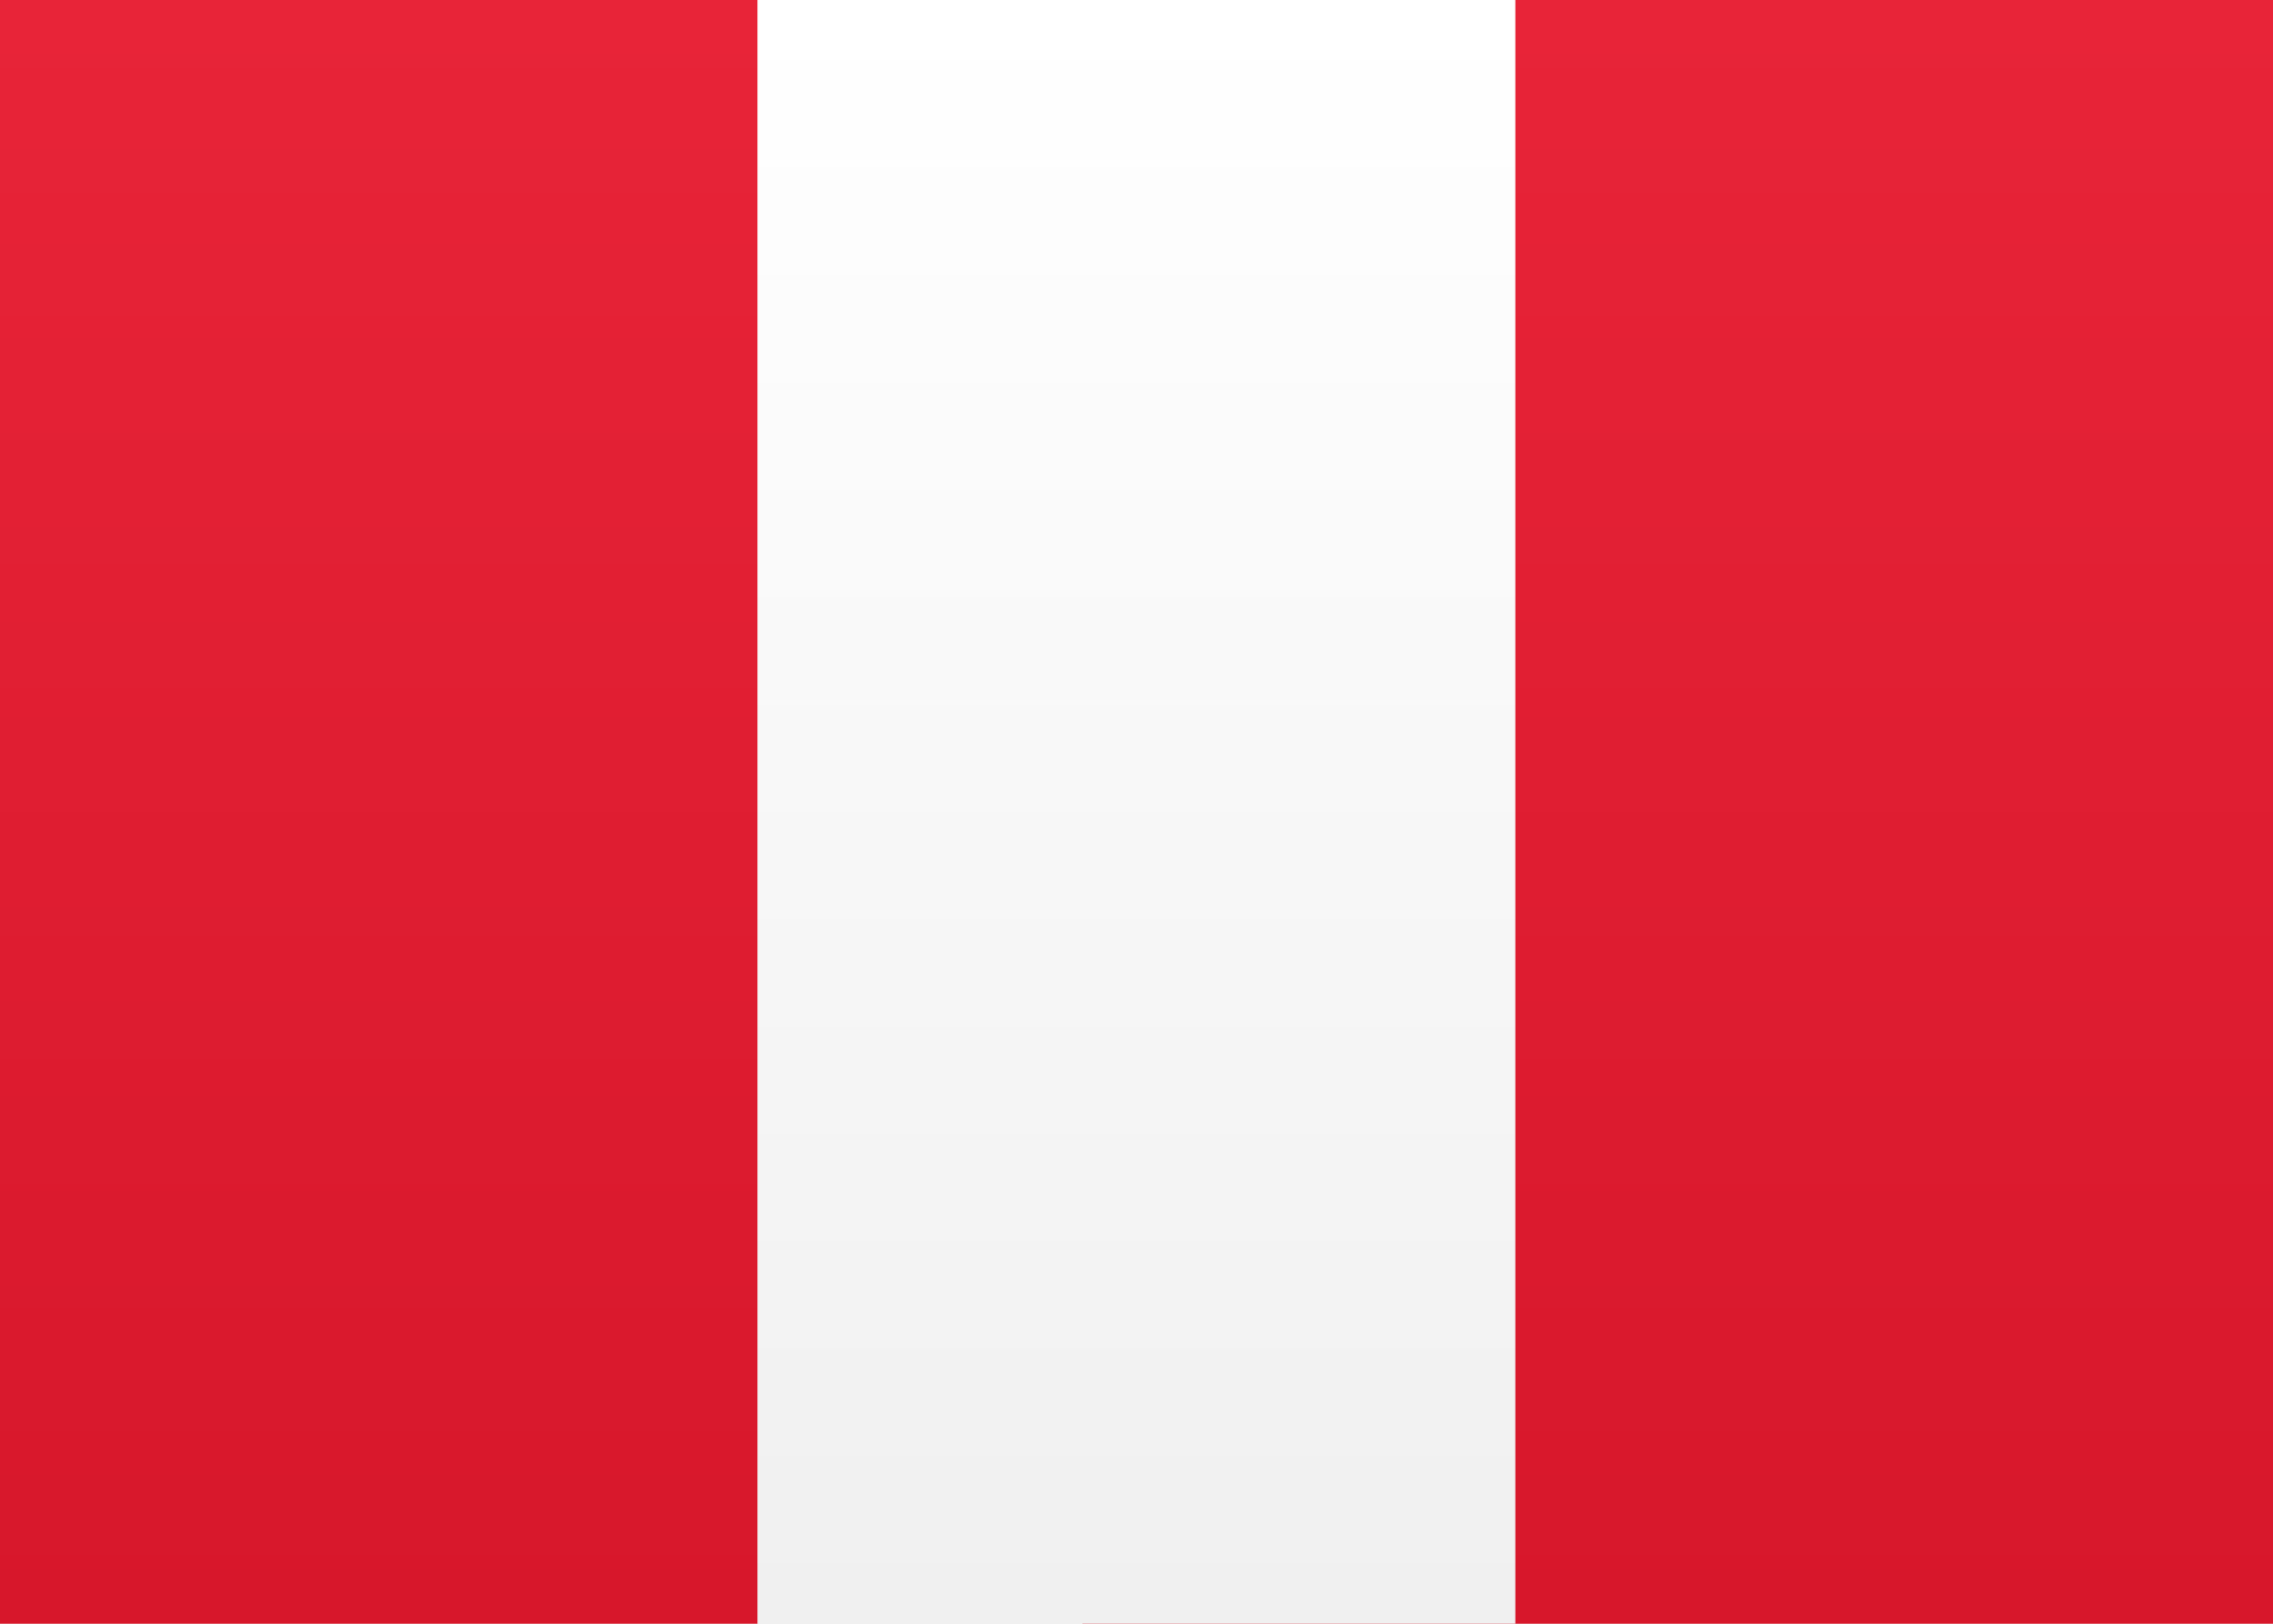
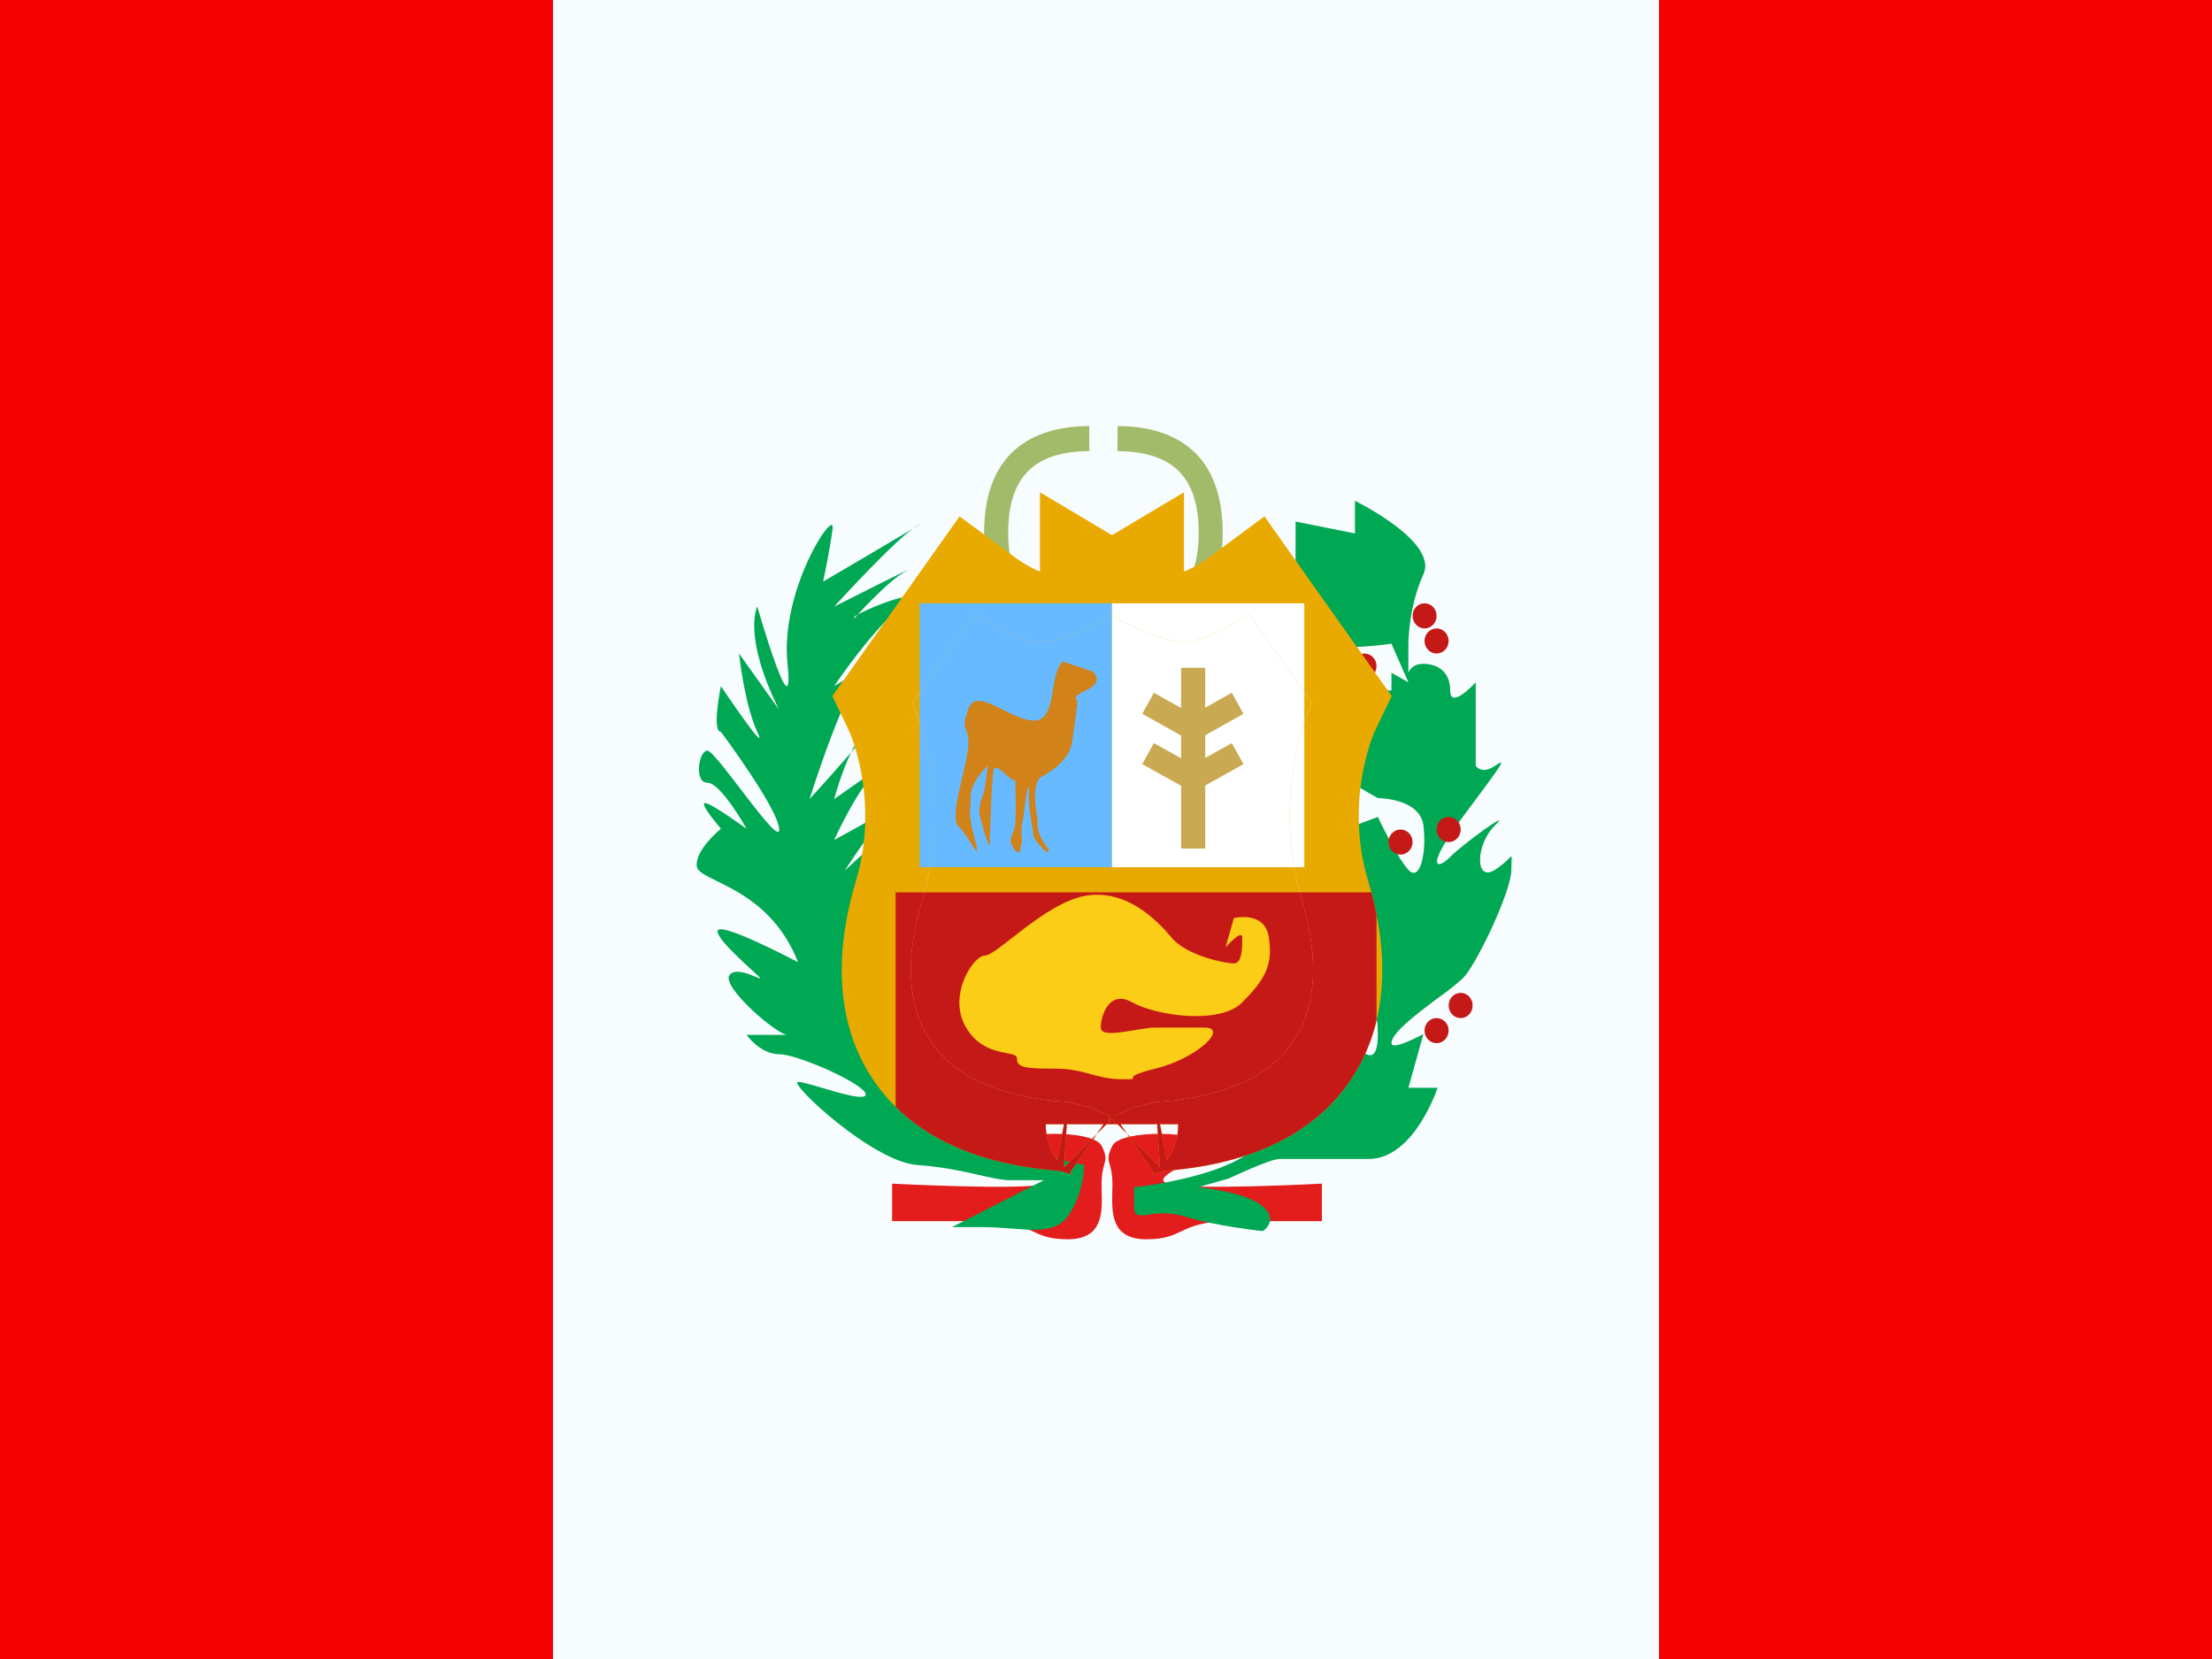
- <svg xmlns="http://www.w3.org/2000/svg" width="21px" height="15px" viewBox="0 0 21 15" version="1.1">
-   <defs>
-     <linearGradient x1="50%" y1="0%" x2="50%" y2="100%" id="linearGradient-1">
-       <stop stop-color="#FFFFFF" offset="0%" />
-       <stop stop-color="#F0F0F0" offset="100%" />
-     </linearGradient>
-     <linearGradient x1="50%" y1="0%" x2="50%" y2="100%" id="linearGradient-2">
-       <stop stop-color="#E82438" offset="0%" />
-       <stop stop-color="#D7172B" offset="100%" />
-     </linearGradient>
-   </defs>
-   <g id="Symbols" stroke="none" stroke-width="1" fill="none" fill-rule="evenodd">
-     <g id="PE">
-       <rect id="FlagBackground" fill="url(#linearGradient-1)" x="0" y="0" width="21" height="15" />
-       <rect id="Mask" fill="url(#linearGradient-2)" x="10" y="0" width="11" height="15" />
-       <rect id="Rectangle-2" fill="url(#linearGradient-2)" x="0" y="0" width="7" height="15" />
-       <rect id="Rectangle-2-Copy" fill="url(#linearGradient-1)" x="7" y="0" width="7" height="15" />
+ <svg xmlns="http://www.w3.org/2000/svg" width="20" height="15" viewBox="0 0 20 15" fill="none">
+   <mask id="mask0_964_6931" style="mask-type:alpha" maskUnits="userSpaceOnUse" x="0" y="0" width="20" height="15">
+     <rect width="20" height="15" fill="white" />
+   </mask>
+   <g mask="url(#mask0_964_6931)">
+     <path fill-rule="evenodd" clip-rule="evenodd" d="M5 0H15.625V15H5V0Z" fill="#F7FCFF" />
+     <path fill-rule="evenodd" clip-rule="evenodd" d="M15 0H20V15H15V0Z" fill="#F50101" />
+     <path fill-rule="evenodd" clip-rule="evenodd" d="M0 0H5V15H0V0Z" fill="#F50101" />
+     <path d="M9.838 5.466L9.859 5.692C9.235 5.755 8.898 5.45 8.898 4.817C8.898 4.189 9.228 3.856 9.848 3.852L9.849 4.079C9.347 4.082 9.116 4.316 9.116 4.817C9.116 5.313 9.34 5.516 9.838 5.466Z" fill="#A2BB6A" />
+     <path d="M10.115 5.466L10.094 5.692C10.718 5.755 11.055 5.45 11.055 4.817C11.055 4.189 10.725 3.856 10.105 3.852L10.104 4.079C10.606 4.082 10.838 4.316 10.838 4.817C10.838 5.313 10.613 5.516 10.115 5.466Z" fill="#A2BB6A" />
+     <path fill-rule="evenodd" clip-rule="evenodd" d="M9.462 10.702C9.283 10.766 8.066 10.702 8.066 10.702V11.041H8.873C9.142 11.041 9.244 11.089 9.337 11.133C9.416 11.17 9.489 11.205 9.653 11.205C9.972 11.205 9.966 10.968 9.961 10.77C9.961 10.747 9.96 10.724 9.96 10.702C9.96 10.618 9.973 10.571 9.983 10.535C9.998 10.482 10.007 10.451 9.96 10.359C9.881 10.206 9.13 10.226 9.13 10.359C9.13 10.422 9.244 10.488 9.345 10.546C9.459 10.611 9.557 10.668 9.462 10.702ZM10.556 10.702C10.735 10.766 11.952 10.702 11.952 10.702V11.041H11.145C10.876 11.041 10.774 11.089 10.681 11.133C10.602 11.17 10.529 11.205 10.365 11.205C10.046 11.205 10.052 10.968 10.057 10.77C10.057 10.747 10.058 10.724 10.058 10.702C10.058 10.618 10.045 10.571 10.035 10.535C10.02 10.482 10.011 10.451 10.058 10.359C10.137 10.206 10.888 10.226 10.888 10.359C10.888 10.422 10.774 10.488 10.673 10.546C10.559 10.611 10.461 10.668 10.556 10.702Z" fill="#E31D1C" />
+     <path fill-rule="evenodd" clip-rule="evenodd" d="M10.254 10.734C10.254 10.734 11.204 10.64 11.418 10.297C11.633 9.955 11.991 9.371 12.117 9.229C12.242 9.088 12.251 9.431 12.251 9.431C12.251 9.431 12.458 9.726 12.458 9.349C12.458 8.973 12.31 9.236 12.117 8.67C11.923 8.104 11.814 7.548 11.868 7.464C11.923 7.38 12.052 7.548 12.052 7.464C12.052 7.38 12.052 7.216 12.052 7.216L12.251 7.464L12.458 7.386C12.458 7.386 12.629 7.751 12.734 7.865C12.839 7.978 12.901 7.713 12.87 7.464C12.839 7.216 12.458 7.216 12.458 7.216C12.458 7.216 11.97 6.953 11.97 6.843C11.97 6.733 12.181 6.765 12.181 6.765L12.117 6.424C12.117 6.424 12.291 6.632 12.374 6.528C12.458 6.424 12.251 6.243 12.251 6.243H12.581V6.083L12.734 6.169L12.581 5.82C12.581 5.82 12.133 5.887 12.052 5.82C11.97 5.752 11.714 5.489 11.714 5.489V5.365H11.566L11.714 5.114V4.716L12.251 4.823V4.528C12.251 4.528 13.006 4.896 12.87 5.193C12.734 5.489 12.734 5.82 12.734 5.82V6.083C12.734 6.083 12.757 6.002 12.87 6.002C12.983 6.002 13.112 6.061 13.112 6.243C13.112 6.424 13.343 6.169 13.343 6.169V6.925C13.343 6.925 13.397 7.006 13.516 6.925C13.634 6.843 13.582 6.907 13.226 7.386C12.87 7.865 12.998 7.866 13.112 7.748C13.226 7.631 13.689 7.297 13.516 7.464C13.343 7.631 13.332 7.981 13.516 7.865C13.7 7.748 13.665 7.666 13.665 7.865C13.665 8.063 13.34 8.739 13.226 8.845C13.112 8.951 13.006 9.016 12.87 9.123C12.734 9.229 12.581 9.355 12.581 9.431C12.581 9.508 12.87 9.349 12.87 9.349L12.734 9.835H12.998C12.998 9.835 12.788 10.479 12.374 10.479C11.961 10.479 11.649 10.479 11.566 10.479C11.483 10.479 11.108 10.656 11.108 10.656L10.833 10.734C10.833 10.734 11.271 10.776 11.418 10.908C11.566 11.039 11.418 11.131 11.418 11.131C11.418 11.131 11.013 11.09 10.711 10.999C10.408 10.908 10.254 11.081 10.254 10.908C10.254 10.734 10.254 10.734 10.254 10.734Z" fill="#00A854" />
+     <path fill-rule="evenodd" clip-rule="evenodd" d="M12.989 5.568C12.989 5.631 12.941 5.682 12.88 5.682C12.82 5.682 12.772 5.631 12.772 5.568C12.772 5.505 12.82 5.455 12.88 5.455C12.941 5.455 12.989 5.505 12.989 5.568ZM12.446 6.023C12.446 6.085 12.397 6.136 12.337 6.136C12.277 6.136 12.228 6.085 12.228 6.023C12.228 5.96 12.277 5.909 12.337 5.909C12.397 5.909 12.446 5.96 12.446 6.023ZM12.989 5.909C13.049 5.909 13.098 5.858 13.098 5.795C13.098 5.733 13.049 5.682 12.989 5.682C12.929 5.682 12.88 5.733 12.88 5.795C12.88 5.858 12.929 5.909 12.989 5.909ZM12.772 7.614C12.772 7.676 12.723 7.727 12.663 7.727C12.603 7.727 12.554 7.676 12.554 7.614C12.554 7.551 12.603 7.5 12.663 7.5C12.723 7.5 12.772 7.551 12.772 7.614ZM12.228 9.091C12.288 9.091 12.337 9.04 12.337 8.977C12.337 8.915 12.288 8.864 12.228 8.864C12.168 8.864 12.12 8.915 12.12 8.977C12.12 9.04 12.168 9.091 12.228 9.091ZM13.098 9.318C13.098 9.381 13.049 9.432 12.989 9.432C12.929 9.432 12.88 9.381 12.88 9.318C12.88 9.255 12.929 9.205 12.989 9.205C13.049 9.205 13.098 9.255 13.098 9.318ZM13.207 9.205C13.267 9.205 13.315 9.154 13.315 9.091C13.315 9.028 13.267 8.977 13.207 8.977C13.146 8.977 13.098 9.028 13.098 9.091C13.098 9.154 13.146 9.205 13.207 9.205ZM13.207 7.5C13.207 7.563 13.158 7.614 13.098 7.614C13.038 7.614 12.989 7.563 12.989 7.5C12.989 7.437 13.038 7.386 13.098 7.386C13.158 7.386 13.207 7.437 13.207 7.5Z" fill="#C51918" />
+     <path fill-rule="evenodd" clip-rule="evenodd" d="M9.803 10.534C9.803 10.534 8.076 10.193 7.982 9.532C7.887 8.871 7.889 8.168 7.889 8.168L7.728 8.598C7.728 8.598 7.72 8.012 8.049 7.595C8.377 7.178 7.638 7.872 7.638 7.872C7.638 7.872 8.012 7.281 8.168 7.225C8.324 7.169 7.542 7.595 7.542 7.595C7.542 7.595 7.766 7.1 7.94 6.96C8.114 6.82 7.542 7.225 7.542 7.225C7.542 7.225 7.672 6.734 7.827 6.617C7.981 6.5 7.32 7.225 7.32 7.225C7.32 7.225 7.669 6.103 7.866 5.998C8.062 5.894 7.542 6.204 7.542 6.204C7.542 6.204 7.861 5.724 8.146 5.485C8.431 5.247 7.63 5.587 7.728 5.587C7.728 5.587 8.018 5.26 8.184 5.168C8.351 5.076 7.542 5.485 7.542 5.485C7.542 5.485 8.123 4.845 8.297 4.751C8.47 4.656 7.442 5.259 7.442 5.259C7.442 5.259 7.503 4.98 7.528 4.78C7.554 4.581 7.052 5.327 7.12 5.998C7.189 6.669 6.847 5.485 6.847 5.485C6.847 5.485 6.71 5.742 7.043 6.415L6.682 5.909C6.682 5.909 6.731 6.369 6.847 6.617C6.963 6.865 6.518 6.204 6.518 6.204C6.518 6.204 6.433 6.617 6.518 6.617C6.518 6.617 7.026 7.296 7.045 7.493C7.064 7.691 6.474 6.787 6.396 6.787C6.317 6.787 6.273 7.077 6.396 7.077C6.518 7.077 6.75 7.493 6.75 7.493C6.75 7.493 6.449 7.275 6.384 7.262C6.319 7.25 6.435 7.392 6.518 7.493C6.518 7.493 6.282 7.686 6.3 7.832C6.318 7.977 6.943 8.008 7.216 8.7C7.216 8.7 6.652 8.402 6.518 8.402C6.384 8.402 6.734 8.713 6.847 8.816C6.96 8.919 6.673 8.713 6.596 8.816C6.518 8.919 7.025 9.357 7.12 9.357C7.216 9.357 6.75 9.357 6.75 9.357C6.75 9.357 6.874 9.532 7.045 9.532C7.216 9.532 7.827 9.806 7.827 9.895C7.827 9.984 7.311 9.782 7.216 9.782C7.12 9.782 7.888 10.507 8.297 10.534C8.705 10.562 8.962 10.671 9.138 10.671C9.314 10.671 9.438 10.671 9.438 10.671L8.607 11.095C8.607 11.095 8.523 11.095 8.883 11.095C9.244 11.095 9.52 11.195 9.662 10.988C9.803 10.781 9.803 10.534 9.803 10.534Z" fill="#00A854" />
+     <mask id="path-11-outside-1_964_6931" maskUnits="userSpaceOnUse" x="7.236" y="3.551" width="6" height="8" fill="black">
+       <rect fill="white" x="7.236" y="3.551" width="6" height="8" />
+       <path fill-rule="evenodd" clip-rule="evenodd" d="M10.054 5.566C10.071 5.556 10.08 5.551 10.08 5.551V5.58C10.2 5.647 10.504 5.802 10.7 5.802C10.951 5.802 11.291 5.551 11.291 5.551L11.861 6.355C11.861 6.355 11.477 7.159 11.771 8.141C12.064 9.124 11.755 9.881 10.45 9.965C10.45 9.965 10.193 10.014 10.08 10.092V10.164C10.08 10.146 10.071 10.129 10.054 10.113C10.038 10.129 10.028 10.146 10.028 10.164V10.092C9.916 10.014 9.658 9.965 9.658 9.965C8.353 9.881 8.044 9.124 8.338 8.141C8.631 7.159 8.248 6.355 8.248 6.355L8.817 5.551C8.817 5.551 9.158 5.802 9.408 5.802C9.605 5.802 9.908 5.647 10.028 5.58V5.551C10.028 5.551 10.038 5.556 10.054 5.566Z" />
+     </mask>
+     <path fill-rule="evenodd" clip-rule="evenodd" d="M10.054 5.566C10.071 5.556 10.08 5.551 10.08 5.551V5.58C10.2 5.647 10.504 5.802 10.7 5.802C10.951 5.802 11.291 5.551 11.291 5.551L11.861 6.355C11.861 6.355 11.477 7.159 11.771 8.141C12.064 9.124 11.755 9.881 10.45 9.965C10.45 9.965 10.193 10.014 10.08 10.092V10.164C10.08 10.146 10.071 10.129 10.054 10.113C10.038 10.129 10.028 10.146 10.028 10.164V10.092C9.916 10.014 9.658 9.965 9.658 9.965C8.353 9.881 8.044 9.124 8.338 8.141C8.631 7.159 8.248 6.355 8.248 6.355L8.817 5.551C8.817 5.551 9.158 5.802 9.408 5.802C9.605 5.802 9.908 5.647 10.028 5.58V5.551C10.028 5.551 10.038 5.556 10.054 5.566Z" fill="#E8AA00" />
+     <path d="M10.08 5.551H10.705V4.451L9.76 5.014L10.08 5.551ZM10.054 5.566L9.746 6.11L10.054 6.284L10.362 6.11L10.054 5.566ZM10.08 5.58H9.455V5.949L9.778 6.128L10.08 5.58ZM11.291 5.551L11.801 5.19L11.433 4.669L10.92 5.048L11.291 5.551ZM11.861 6.355L12.425 6.624L12.583 6.293L12.371 5.994L11.861 6.355ZM11.771 8.141L11.172 8.32L11.172 8.32L11.771 8.141ZM10.45 9.965L10.41 9.342L10.371 9.344L10.333 9.351L10.45 9.965ZM10.08 10.092L9.725 9.578L9.455 9.764V10.092H10.08ZM10.054 10.113L10.492 9.667L10.054 9.238L9.617 9.667L10.054 10.113ZM10.028 10.092H10.653V9.764L10.384 9.578L10.028 10.092ZM9.658 9.965L9.775 9.351L9.737 9.344L9.699 9.342L9.658 9.965ZM8.248 6.355L7.738 5.994L7.526 6.293L7.684 6.624L8.248 6.355ZM8.817 5.551L9.189 5.048L8.676 4.669L8.307 5.19L8.817 5.551ZM10.028 5.58L10.33 6.128L10.653 5.949V5.58H10.028ZM10.028 5.551L10.348 5.014L9.403 4.451V5.551H10.028ZM10.08 5.551C9.76 5.014 9.76 5.014 9.76 5.014C9.76 5.014 9.76 5.014 9.76 5.014C9.76 5.014 9.76 5.014 9.76 5.014C9.76 5.014 9.76 5.014 9.76 5.014C9.76 5.014 9.76 5.014 9.76 5.014C9.761 5.014 9.761 5.014 9.761 5.014C9.761 5.014 9.761 5.014 9.761 5.014C9.761 5.013 9.761 5.013 9.761 5.014C9.761 5.014 9.76 5.014 9.759 5.015C9.757 5.016 9.752 5.019 9.746 5.022L10.362 6.11C10.373 6.104 10.382 6.099 10.388 6.095C10.391 6.093 10.394 6.092 10.396 6.09C10.397 6.09 10.398 6.089 10.399 6.089C10.399 6.089 10.399 6.088 10.399 6.088C10.4 6.088 10.4 6.088 10.4 6.088C10.4 6.088 10.4 6.088 10.4 6.088C10.4 6.088 10.4 6.088 10.4 6.088C10.4 6.088 10.4 6.088 10.4 6.088C10.4 6.088 10.4 6.088 10.4 6.088C10.4 6.088 10.4 6.088 10.08 5.551ZM10.705 5.58V5.551H9.455V5.58H10.705ZM9.778 6.128C9.849 6.167 9.978 6.235 10.125 6.295C10.252 6.347 10.473 6.427 10.7 6.427V5.177C10.727 5.177 10.729 5.181 10.7 5.173C10.674 5.167 10.64 5.155 10.598 5.138C10.514 5.103 10.431 5.06 10.382 5.033L9.778 6.128ZM10.7 6.427C10.993 6.427 11.259 6.295 11.387 6.227C11.465 6.184 11.531 6.143 11.578 6.112C11.601 6.097 11.621 6.083 11.635 6.073C11.642 6.068 11.648 6.064 11.653 6.061C11.655 6.059 11.657 6.058 11.659 6.056C11.66 6.056 11.66 6.055 11.661 6.055C11.661 6.055 11.662 6.054 11.662 6.054C11.662 6.054 11.662 6.054 11.662 6.054C11.662 6.054 11.662 6.054 11.662 6.054C11.662 6.054 11.663 6.054 11.291 5.551C10.92 5.048 10.92 5.048 10.92 5.048C10.92 5.048 10.92 5.048 10.92 5.048C10.92 5.048 10.921 5.048 10.921 5.048C10.921 5.048 10.921 5.047 10.921 5.047C10.921 5.047 10.922 5.047 10.922 5.047C10.922 5.047 10.922 5.047 10.922 5.047C10.921 5.047 10.92 5.048 10.917 5.05C10.912 5.054 10.903 5.06 10.891 5.068C10.866 5.084 10.831 5.106 10.793 5.127C10.753 5.148 10.718 5.164 10.691 5.173C10.66 5.184 10.666 5.177 10.7 5.177V6.427ZM10.781 5.912L11.351 6.716L12.371 5.994L11.801 5.19L10.781 5.912ZM11.861 6.355C11.297 6.086 11.297 6.086 11.296 6.086C11.296 6.087 11.296 6.087 11.296 6.087C11.296 6.087 11.296 6.088 11.296 6.088C11.296 6.089 11.295 6.089 11.295 6.09C11.294 6.092 11.293 6.093 11.292 6.095C11.291 6.099 11.288 6.104 11.286 6.109C11.281 6.121 11.275 6.135 11.268 6.152C11.253 6.187 11.235 6.234 11.215 6.292C11.175 6.408 11.127 6.57 11.091 6.767C11.019 7.162 10.99 7.712 11.172 8.32L12.37 7.963C12.258 7.589 12.274 7.246 12.32 6.992C12.344 6.866 12.373 6.766 12.396 6.7C12.407 6.668 12.417 6.644 12.422 6.631C12.425 6.625 12.427 6.621 12.427 6.619C12.428 6.619 12.428 6.619 12.427 6.62C12.427 6.62 12.427 6.621 12.426 6.621C12.426 6.622 12.426 6.622 12.426 6.623C12.425 6.623 12.425 6.623 12.425 6.623C12.425 6.624 12.425 6.624 12.425 6.624C12.425 6.624 12.425 6.624 11.861 6.355ZM11.172 8.32C11.295 8.734 11.246 8.954 11.181 9.057C11.127 9.142 10.959 9.306 10.41 9.342L10.49 10.589C11.246 10.54 11.885 10.284 12.238 9.724C12.581 9.181 12.54 8.532 12.37 7.963L11.172 8.32ZM10.45 9.965C10.333 9.351 10.333 9.351 10.333 9.351C10.333 9.351 10.333 9.351 10.333 9.351C10.333 9.351 10.333 9.352 10.333 9.352C10.333 9.352 10.332 9.352 10.332 9.352C10.332 9.352 10.331 9.352 10.331 9.352C10.329 9.352 10.328 9.352 10.326 9.353C10.323 9.353 10.318 9.354 10.313 9.355C10.303 9.358 10.288 9.361 10.271 9.364C10.238 9.372 10.191 9.383 10.139 9.398C10.06 9.42 9.876 9.474 9.725 9.578L10.435 10.606C10.406 10.627 10.392 10.63 10.412 10.622C10.427 10.616 10.449 10.609 10.476 10.601C10.502 10.594 10.527 10.588 10.545 10.584C10.554 10.582 10.56 10.581 10.564 10.58C10.566 10.579 10.568 10.579 10.568 10.579C10.568 10.579 10.568 10.579 10.568 10.579C10.568 10.579 10.568 10.579 10.568 10.579C10.567 10.579 10.567 10.579 10.567 10.579C10.567 10.579 10.567 10.579 10.567 10.579C10.567 10.579 10.567 10.579 10.567 10.579C10.567 10.579 10.567 10.579 10.45 9.965ZM10.705 10.164V10.092H9.455V10.164H10.705ZM9.617 10.559C9.573 10.517 9.455 10.383 9.455 10.164H10.705C10.705 9.91 10.568 9.742 10.492 9.667L9.617 10.559ZM9.617 9.667C9.54 9.742 9.403 9.91 9.403 10.164H10.653C10.653 10.383 10.536 10.517 10.492 10.559L9.617 9.667ZM10.653 10.164V10.092H9.403V10.164H10.653ZM9.658 9.965C9.542 10.579 9.542 10.579 9.542 10.579C9.542 10.579 9.542 10.579 9.542 10.579C9.541 10.579 9.541 10.579 9.541 10.579C9.541 10.579 9.541 10.579 9.541 10.579C9.541 10.579 9.541 10.579 9.54 10.579C9.54 10.579 9.54 10.579 9.54 10.579C9.541 10.579 9.542 10.579 9.544 10.58C9.548 10.581 9.555 10.582 9.564 10.584C9.582 10.588 9.607 10.594 9.633 10.601C9.66 10.609 9.682 10.616 9.697 10.622C9.717 10.63 9.703 10.627 9.673 10.606L10.384 9.578C10.233 9.474 10.048 9.42 9.97 9.398C9.917 9.383 9.871 9.372 9.837 9.364C9.82 9.361 9.806 9.358 9.795 9.355C9.79 9.354 9.786 9.353 9.782 9.353C9.781 9.352 9.779 9.352 9.778 9.352C9.777 9.352 9.777 9.352 9.776 9.352C9.776 9.352 9.776 9.352 9.776 9.352C9.776 9.352 9.776 9.351 9.775 9.351C9.775 9.351 9.775 9.351 9.775 9.351C9.775 9.351 9.775 9.351 9.658 9.965ZM7.739 7.963C7.569 8.532 7.527 9.181 7.87 9.724C8.224 10.284 8.862 10.54 9.618 10.589L9.699 9.342C9.149 9.306 8.981 9.142 8.927 9.057C8.862 8.954 8.813 8.734 8.937 8.32L7.739 7.963ZM8.248 6.355C7.684 6.624 7.683 6.624 7.683 6.624C7.683 6.624 7.683 6.624 7.683 6.623C7.683 6.623 7.683 6.623 7.683 6.623C7.683 6.622 7.682 6.622 7.682 6.621C7.682 6.621 7.682 6.62 7.681 6.62C7.681 6.619 7.681 6.619 7.681 6.619C7.682 6.621 7.684 6.625 7.686 6.631C7.692 6.644 7.701 6.668 7.712 6.7C7.735 6.766 7.765 6.866 7.788 6.992C7.834 7.246 7.851 7.589 7.739 7.963L8.937 8.32C9.118 7.712 9.09 7.162 9.018 6.767C8.981 6.57 8.934 6.408 8.894 6.292C8.874 6.234 8.855 6.187 8.841 6.152C8.834 6.135 8.828 6.121 8.823 6.109C8.82 6.104 8.818 6.099 8.816 6.095C8.815 6.093 8.814 6.092 8.814 6.09C8.813 6.089 8.813 6.089 8.813 6.088C8.812 6.088 8.812 6.087 8.812 6.087C8.812 6.087 8.812 6.087 8.812 6.086C8.812 6.086 8.812 6.086 8.248 6.355ZM8.307 5.19L7.738 5.994L8.758 6.716L9.327 5.912L8.307 5.19ZM9.408 5.177C9.442 5.177 9.448 5.184 9.417 5.173C9.39 5.164 9.355 5.148 9.316 5.127C9.277 5.106 9.243 5.084 9.218 5.068C9.206 5.06 9.197 5.054 9.191 5.05C9.189 5.048 9.187 5.047 9.187 5.047C9.186 5.047 9.186 5.047 9.187 5.047C9.187 5.047 9.187 5.047 9.187 5.047C9.188 5.047 9.188 5.048 9.188 5.048C9.188 5.048 9.188 5.048 9.188 5.048C9.188 5.048 9.188 5.048 9.188 5.048C9.188 5.048 9.189 5.048 8.817 5.551C8.446 6.054 8.446 6.054 8.446 6.054C8.446 6.054 8.446 6.054 8.446 6.054C8.446 6.054 8.447 6.054 8.447 6.054C8.447 6.054 8.447 6.055 8.448 6.055C8.448 6.055 8.449 6.056 8.45 6.056C8.451 6.058 8.453 6.059 8.456 6.061C8.46 6.064 8.466 6.068 8.473 6.073C8.488 6.083 8.507 6.097 8.531 6.112C8.578 6.143 8.644 6.184 8.722 6.227C8.849 6.295 9.116 6.427 9.408 6.427V5.177ZM9.726 5.033C9.677 5.06 9.595 5.103 9.51 5.138C9.469 5.155 9.434 5.167 9.409 5.173C9.379 5.181 9.382 5.177 9.408 5.177V6.427C9.636 6.427 9.857 6.347 9.983 6.295C10.13 6.235 10.259 6.167 10.33 6.128L9.726 5.033ZM10.653 5.58V5.551H9.403V5.58H10.653ZM10.028 5.551C9.708 6.088 9.708 6.088 9.708 6.088C9.708 6.088 9.708 6.088 9.708 6.088C9.708 6.088 9.708 6.088 9.708 6.088C9.708 6.088 9.708 6.088 9.708 6.088C9.709 6.088 9.709 6.088 9.709 6.088C9.709 6.088 9.709 6.088 9.709 6.088C9.709 6.088 9.71 6.089 9.71 6.089C9.711 6.089 9.712 6.09 9.713 6.09C9.715 6.092 9.717 6.093 9.721 6.095C9.727 6.099 9.736 6.104 9.746 6.11L10.362 5.022C10.356 5.019 10.352 5.016 10.35 5.015C10.348 5.014 10.348 5.014 10.347 5.014C10.347 5.013 10.347 5.013 10.348 5.014C10.348 5.014 10.348 5.014 10.348 5.014C10.348 5.014 10.348 5.014 10.348 5.014C10.348 5.014 10.348 5.014 10.348 5.014C10.348 5.014 10.348 5.014 10.348 5.014C10.348 5.014 10.348 5.014 10.348 5.014C10.348 5.014 10.348 5.014 10.348 5.014C10.348 5.014 10.348 5.014 10.028 5.551Z" fill="#E8AA00" mask="url(#path-11-outside-1_964_6931)" />
+     <mask id="mask1_964_6931" style="mask-type:alpha" maskUnits="userSpaceOnUse" x="7" y="4" width="6" height="7">
+       <mask id="path-13-outside-2_964_6931" maskUnits="userSpaceOnUse" x="7.236" y="3.551" width="6" height="8" fill="black">
+         <rect fill="white" x="7.236" y="3.551" width="6" height="8" />
+         <path fill-rule="evenodd" clip-rule="evenodd" d="M10.054 5.566C10.071 5.556 10.08 5.551 10.08 5.551V5.58C10.2 5.647 10.504 5.802 10.7 5.802C10.951 5.802 11.291 5.551 11.291 5.551L11.861 6.355C11.861 6.355 11.477 7.159 11.771 8.141C12.064 9.124 11.755 9.881 10.45 9.965C10.45 9.965 10.193 10.014 10.08 10.092V10.164C10.08 10.146 10.071 10.129 10.054 10.113C10.038 10.129 10.028 10.146 10.028 10.164V10.092C9.916 10.014 9.658 9.965 9.658 9.965C8.353 9.881 8.044 9.124 8.338 8.141C8.631 7.159 8.248 6.355 8.248 6.355L8.817 5.551C8.817 5.551 9.158 5.802 9.408 5.802C9.605 5.802 9.908 5.647 10.028 5.58V5.551C10.028 5.551 10.038 5.556 10.054 5.566Z" />
+       </mask>
+       <path fill-rule="evenodd" clip-rule="evenodd" d="M10.054 5.566C10.071 5.556 10.08 5.551 10.08 5.551V5.58C10.2 5.647 10.504 5.802 10.7 5.802C10.951 5.802 11.291 5.551 11.291 5.551L11.861 6.355C11.861 6.355 11.477 7.159 11.771 8.141C12.064 9.124 11.755 9.881 10.45 9.965C10.45 9.965 10.193 10.014 10.08 10.092V10.164C10.08 10.146 10.071 10.129 10.054 10.113C10.038 10.129 10.028 10.146 10.028 10.164V10.092C9.916 10.014 9.658 9.965 9.658 9.965C8.353 9.881 8.044 9.124 8.338 8.141C8.631 7.159 8.248 6.355 8.248 6.355L8.817 5.551C8.817 5.551 9.158 5.802 9.408 5.802C9.605 5.802 9.908 5.647 10.028 5.58V5.551C10.028 5.551 10.038 5.556 10.054 5.566Z" fill="white" />
+       <path d="M10.08 5.551H10.705V4.451L9.76 5.014L10.08 5.551ZM10.054 5.566L9.746 6.11L10.054 6.284L10.362 6.11L10.054 5.566ZM10.08 5.58H9.455V5.949L9.778 6.128L10.08 5.58ZM11.291 5.551L11.801 5.19L11.433 4.669L10.92 5.048L11.291 5.551ZM11.861 6.355L12.425 6.624L12.583 6.293L12.371 5.994L11.861 6.355ZM11.771 8.141L11.172 8.32L11.172 8.32L11.771 8.141ZM10.45 9.965L10.41 9.342L10.371 9.344L10.333 9.351L10.45 9.965ZM10.08 10.092L9.725 9.578L9.455 9.764V10.092H10.08ZM10.054 10.113L10.492 9.667L10.054 9.238L9.617 9.667L10.054 10.113ZM10.028 10.092H10.653V9.764L10.384 9.578L10.028 10.092ZM9.658 9.965L9.775 9.351L9.737 9.344L9.699 9.342L9.658 9.965ZM8.248 6.355L7.738 5.994L7.526 6.293L7.684 6.624L8.248 6.355ZM8.817 5.551L9.189 5.048L8.676 4.669L8.307 5.19L8.817 5.551ZM10.028 5.58L10.33 6.128L10.653 5.949V5.58H10.028ZM10.028 5.551L10.348 5.014L9.403 4.451V5.551H10.028ZM10.08 5.551C9.76 5.014 9.76 5.014 9.76 5.014C9.76 5.014 9.76 5.014 9.76 5.014C9.76 5.014 9.76 5.014 9.76 5.014C9.76 5.014 9.76 5.014 9.76 5.014C9.76 5.014 9.76 5.014 9.76 5.014C9.761 5.014 9.761 5.014 9.761 5.014C9.761 5.014 9.761 5.014 9.761 5.014C9.761 5.013 9.761 5.013 9.761 5.014C9.761 5.014 9.76 5.014 9.759 5.015C9.757 5.016 9.752 5.019 9.746 5.022L10.362 6.11C10.373 6.104 10.382 6.099 10.388 6.095C10.391 6.093 10.394 6.092 10.396 6.09C10.397 6.09 10.398 6.089 10.399 6.089C10.399 6.089 10.399 6.088 10.399 6.088C10.4 6.088 10.4 6.088 10.4 6.088C10.4 6.088 10.4 6.088 10.4 6.088C10.4 6.088 10.4 6.088 10.4 6.088C10.4 6.088 10.4 6.088 10.4 6.088C10.4 6.088 10.4 6.088 10.4 6.088C10.4 6.088 10.4 6.088 10.08 5.551ZM10.705 5.58V5.551H9.455V5.58H10.705ZM9.778 6.128C9.849 6.167 9.978 6.235 10.125 6.295C10.252 6.347 10.473 6.427 10.7 6.427V5.177C10.727 5.177 10.729 5.181 10.7 5.173C10.674 5.167 10.64 5.155 10.598 5.138C10.514 5.103 10.431 5.06 10.382 5.033L9.778 6.128ZM10.7 6.427C10.993 6.427 11.259 6.295 11.387 6.227C11.465 6.184 11.531 6.143 11.578 6.112C11.601 6.097 11.621 6.083 11.635 6.073C11.642 6.068 11.648 6.064 11.653 6.061C11.655 6.059 11.657 6.058 11.659 6.056C11.66 6.056 11.66 6.055 11.661 6.055C11.661 6.055 11.662 6.054 11.662 6.054C11.662 6.054 11.662 6.054 11.662 6.054C11.662 6.054 11.662 6.054 11.662 6.054C11.662 6.054 11.663 6.054 11.291 5.551C10.92 5.048 10.92 5.048 10.92 5.048C10.92 5.048 10.92 5.048 10.92 5.048C10.92 5.048 10.921 5.048 10.921 5.048C10.921 5.048 10.921 5.047 10.921 5.047C10.921 5.047 10.922 5.047 10.922 5.047C10.922 5.047 10.922 5.047 10.922 5.047C10.921 5.047 10.92 5.048 10.917 5.05C10.912 5.054 10.903 5.06 10.891 5.068C10.866 5.084 10.831 5.106 10.793 5.127C10.753 5.148 10.718 5.164 10.691 5.173C10.66 5.184 10.666 5.177 10.7 5.177V6.427ZM10.781 5.912L11.351 6.716L12.371 5.994L11.801 5.19L10.781 5.912ZM11.861 6.355C11.297 6.086 11.297 6.086 11.296 6.086C11.296 6.087 11.296 6.087 11.296 6.087C11.296 6.087 11.296 6.088 11.296 6.088C11.296 6.089 11.295 6.089 11.295 6.09C11.294 6.092 11.293 6.093 11.292 6.095C11.291 6.099 11.288 6.104 11.286 6.109C11.281 6.121 11.275 6.135 11.268 6.152C11.253 6.187 11.235 6.234 11.215 6.292C11.175 6.408 11.127 6.57 11.091 6.767C11.019 7.162 10.99 7.712 11.172 8.32L12.37 7.963C12.258 7.589 12.274 7.246 12.32 6.992C12.344 6.866 12.373 6.766 12.396 6.7C12.407 6.668 12.417 6.644 12.422 6.631C12.425 6.625 12.427 6.621 12.427 6.619C12.428 6.619 12.428 6.619 12.427 6.62C12.427 6.62 12.427 6.621 12.426 6.621C12.426 6.622 12.426 6.622 12.426 6.623C12.425 6.623 12.425 6.623 12.425 6.623C12.425 6.624 12.425 6.624 12.425 6.624C12.425 6.624 12.425 6.624 11.861 6.355ZM11.172 8.32C11.295 8.734 11.246 8.954 11.181 9.057C11.127 9.142 10.959 9.306 10.41 9.342L10.49 10.589C11.246 10.54 11.885 10.284 12.238 9.724C12.581 9.181 12.54 8.532 12.37 7.963L11.172 8.32ZM10.45 9.965C10.333 9.351 10.333 9.351 10.333 9.351C10.333 9.351 10.333 9.351 10.333 9.351C10.333 9.351 10.333 9.352 10.333 9.352C10.333 9.352 10.332 9.352 10.332 9.352C10.332 9.352 10.331 9.352 10.331 9.352C10.329 9.352 10.328 9.352 10.326 9.353C10.323 9.353 10.318 9.354 10.313 9.355C10.303 9.358 10.288 9.361 10.271 9.364C10.238 9.372 10.191 9.383 10.139 9.398C10.06 9.42 9.876 9.474 9.725 9.578L10.435 10.606C10.406 10.627 10.392 10.63 10.412 10.622C10.427 10.616 10.449 10.609 10.476 10.601C10.502 10.594 10.527 10.588 10.545 10.584C10.554 10.582 10.56 10.581 10.564 10.58C10.566 10.579 10.568 10.579 10.568 10.579C10.568 10.579 10.568 10.579 10.568 10.579C10.568 10.579 10.568 10.579 10.568 10.579C10.567 10.579 10.567 10.579 10.567 10.579C10.567 10.579 10.567 10.579 10.567 10.579C10.567 10.579 10.567 10.579 10.567 10.579C10.567 10.579 10.567 10.579 10.45 9.965ZM10.705 10.164V10.092H9.455V10.164H10.705ZM9.617 10.559C9.573 10.517 9.455 10.383 9.455 10.164H10.705C10.705 9.91 10.568 9.742 10.492 9.667L9.617 10.559ZM9.617 9.667C9.54 9.742 9.403 9.91 9.403 10.164H10.653C10.653 10.383 10.536 10.517 10.492 10.559L9.617 9.667ZM10.653 10.164V10.092H9.403V10.164H10.653ZM9.658 9.965C9.542 10.579 9.542 10.579 9.542 10.579C9.542 10.579 9.542 10.579 9.542 10.579C9.541 10.579 9.541 10.579 9.541 10.579C9.541 10.579 9.541 10.579 9.541 10.579C9.541 10.579 9.541 10.579 9.54 10.579C9.54 10.579 9.54 10.579 9.54 10.579C9.541 10.579 9.542 10.579 9.544 10.58C9.548 10.581 9.555 10.582 9.564 10.584C9.582 10.588 9.607 10.594 9.633 10.601C9.66 10.609 9.682 10.616 9.697 10.622C9.717 10.63 9.703 10.627 9.673 10.606L10.384 9.578C10.233 9.474 10.048 9.42 9.97 9.398C9.917 9.383 9.871 9.372 9.837 9.364C9.82 9.361 9.806 9.358 9.795 9.355C9.79 9.354 9.786 9.353 9.782 9.353C9.781 9.352 9.779 9.352 9.778 9.352C9.777 9.352 9.777 9.352 9.776 9.352C9.776 9.352 9.776 9.352 9.776 9.352C9.776 9.352 9.776 9.351 9.775 9.351C9.775 9.351 9.775 9.351 9.775 9.351C9.775 9.351 9.775 9.351 9.658 9.965ZM7.739 7.963C7.569 8.532 7.527 9.181 7.87 9.724C8.224 10.284 8.862 10.54 9.618 10.589L9.699 9.342C9.149 9.306 8.981 9.142 8.927 9.057C8.862 8.954 8.813 8.734 8.937 8.32L7.739 7.963ZM8.248 6.355C7.684 6.624 7.683 6.624 7.683 6.624C7.683 6.624 7.683 6.624 7.683 6.623C7.683 6.623 7.683 6.623 7.683 6.623C7.683 6.622 7.682 6.622 7.682 6.621C7.682 6.621 7.682 6.62 7.681 6.62C7.681 6.619 7.681 6.619 7.681 6.619C7.682 6.621 7.684 6.625 7.686 6.631C7.692 6.644 7.701 6.668 7.712 6.7C7.735 6.766 7.765 6.866 7.788 6.992C7.834 7.246 7.851 7.589 7.739 7.963L8.937 8.32C9.118 7.712 9.09 7.162 9.018 6.767C8.981 6.57 8.934 6.408 8.894 6.292C8.874 6.234 8.855 6.187 8.841 6.152C8.834 6.135 8.828 6.121 8.823 6.109C8.82 6.104 8.818 6.099 8.816 6.095C8.815 6.093 8.814 6.092 8.814 6.09C8.813 6.089 8.813 6.089 8.813 6.088C8.812 6.088 8.812 6.087 8.812 6.087C8.812 6.087 8.812 6.087 8.812 6.086C8.812 6.086 8.812 6.086 8.248 6.355ZM8.307 5.19L7.738 5.994L8.758 6.716L9.327 5.912L8.307 5.19ZM9.408 5.177C9.442 5.177 9.448 5.184 9.417 5.173C9.39 5.164 9.355 5.148 9.316 5.127C9.277 5.106 9.243 5.084 9.218 5.068C9.206 5.06 9.197 5.054 9.191 5.05C9.189 5.048 9.187 5.047 9.187 5.047C9.186 5.047 9.186 5.047 9.187 5.047C9.187 5.047 9.187 5.047 9.187 5.047C9.188 5.047 9.188 5.048 9.188 5.048C9.188 5.048 9.188 5.048 9.188 5.048C9.188 5.048 9.188 5.048 9.188 5.048C9.188 5.048 9.189 5.048 8.817 5.551C8.446 6.054 8.446 6.054 8.446 6.054C8.446 6.054 8.446 6.054 8.446 6.054C8.446 6.054 8.447 6.054 8.447 6.054C8.447 6.054 8.447 6.055 8.448 6.055C8.448 6.055 8.449 6.056 8.45 6.056C8.451 6.058 8.453 6.059 8.456 6.061C8.46 6.064 8.466 6.068 8.473 6.073C8.488 6.083 8.507 6.097 8.531 6.112C8.578 6.143 8.644 6.184 8.722 6.227C8.849 6.295 9.116 6.427 9.408 6.427V5.177ZM9.726 5.033C9.677 5.06 9.595 5.103 9.51 5.138C9.469 5.155 9.434 5.167 9.409 5.173C9.379 5.181 9.382 5.177 9.408 5.177V6.427C9.636 6.427 9.857 6.347 9.983 6.295C10.13 6.235 10.259 6.167 10.33 6.128L9.726 5.033ZM10.653 5.58V5.551H9.403V5.58H10.653ZM10.028 5.551C9.708 6.088 9.708 6.088 9.708 6.088C9.708 6.088 9.708 6.088 9.708 6.088C9.708 6.088 9.708 6.088 9.708 6.088C9.708 6.088 9.708 6.088 9.708 6.088C9.709 6.088 9.709 6.088 9.709 6.088C9.709 6.088 9.709 6.088 9.709 6.088C9.709 6.088 9.71 6.089 9.71 6.089C9.711 6.089 9.712 6.09 9.713 6.09C9.715 6.092 9.717 6.093 9.721 6.095C9.727 6.099 9.736 6.104 9.746 6.11L10.362 5.022C10.356 5.019 10.352 5.016 10.35 5.015C10.348 5.014 10.348 5.014 10.347 5.014C10.347 5.013 10.347 5.013 10.348 5.014C10.348 5.014 10.348 5.014 10.348 5.014C10.348 5.014 10.348 5.014 10.348 5.014C10.348 5.014 10.348 5.014 10.348 5.014C10.348 5.014 10.348 5.014 10.348 5.014C10.348 5.014 10.348 5.014 10.348 5.014C10.348 5.014 10.348 5.014 10.348 5.014C10.348 5.014 10.348 5.014 10.028 5.551Z" fill="white" mask="url(#path-13-outside-2_964_6931)" />
+     </mask>
+     <g mask="url(#mask1_964_6931)">
+       <rect x="8.315" y="5.455" width="1.739" height="2.386" fill="#67BAFF" />
+       <rect x="10.054" y="5.455" width="1.739" height="2.386" fill="white" />
+       <rect x="8.098" y="8.068" width="4.348" height="2.727" fill="#C51918" />
+       <path d="M10.897 7.672H10.679V6.038H10.897V7.672Z" fill="#C9A951" />
+       <path d="M10.809 6.928L10.703 7.118L10.328 6.909L10.433 6.719L10.809 6.928Z" fill="#C9A951" />
+       <path d="M10.809 6.474L10.703 6.664L10.328 6.454L10.433 6.264L10.809 6.474Z" fill="#C9A951" />
+       <path d="M10.762 6.928L10.868 7.118L11.243 6.909L11.137 6.719L10.762 6.928Z" fill="#C9A951" />
+       <path d="M10.762 6.474L10.868 6.664L11.243 6.454L11.137 6.264L10.762 6.474Z" fill="#C9A951" />
+       <path fill-rule="evenodd" clip-rule="evenodd" d="M11.081 8.566C11.081 8.566 11.232 8.393 11.232 8.479C11.232 8.566 11.232 8.711 11.156 8.711C11.081 8.711 10.729 8.642 10.594 8.479C10.46 8.316 10.176 8.033 9.811 8.1C9.445 8.167 9.012 8.64 8.905 8.64C8.798 8.64 8.564 9.006 8.735 9.291C8.905 9.576 9.195 9.487 9.195 9.57C9.195 9.653 9.268 9.662 9.539 9.662C9.811 9.662 9.91 9.758 10.145 9.758C10.38 9.758 10.068 9.755 10.446 9.662C10.825 9.57 11.112 9.291 10.891 9.291C10.67 9.291 10.599 9.291 10.446 9.291C10.293 9.291 9.953 9.401 9.953 9.291C9.953 9.181 10.029 8.945 10.238 9.063C10.446 9.181 11.026 9.27 11.232 9.063C11.438 8.855 11.509 8.729 11.473 8.479C11.438 8.229 11.156 8.301 11.156 8.301L11.081 8.566Z" fill="#FBCD17" />
+       <path fill-rule="evenodd" clip-rule="evenodd" d="M9.61 5.981C9.479 6.096 9.564 6.515 9.349 6.515C9.134 6.515 8.832 6.201 8.756 6.408C8.68 6.615 8.756 6.545 8.756 6.722C8.756 6.898 8.574 7.388 8.665 7.471C8.756 7.553 8.849 7.772 8.833 7.669C8.817 7.567 8.748 7.417 8.777 7.254C8.749 7.086 8.93 6.924 8.93 6.924C8.93 6.924 8.911 7.099 8.896 7.164C8.896 7.164 8.837 7.296 8.861 7.383C8.861 7.383 8.922 7.629 8.948 7.646C8.948 7.646 8.964 7.063 8.983 6.967C9.001 6.871 9.135 7.075 9.179 7.052C9.179 7.052 9.194 7.451 9.171 7.498C9.171 7.498 9.124 7.593 9.142 7.623C9.142 7.623 9.185 7.732 9.222 7.7C9.222 7.7 9.223 7.698 9.242 7.592C9.242 7.592 9.22 7.528 9.254 7.381C9.254 7.381 9.29 7.06 9.305 7.13C9.305 7.13 9.299 7.282 9.316 7.36C9.316 7.36 9.343 7.554 9.349 7.575C9.349 7.575 9.48 7.762 9.483 7.683C9.483 7.683 9.357 7.533 9.384 7.419C9.384 7.419 9.312 7.096 9.413 7.024C9.413 7.024 9.68 6.901 9.696 6.689C9.696 6.689 9.734 6.449 9.741 6.339C9.741 6.339 9.683 6.306 9.804 6.249C9.804 6.249 9.998 6.175 9.877 6.071" fill="#D18219" />
    </g>
  </g>
</svg>
